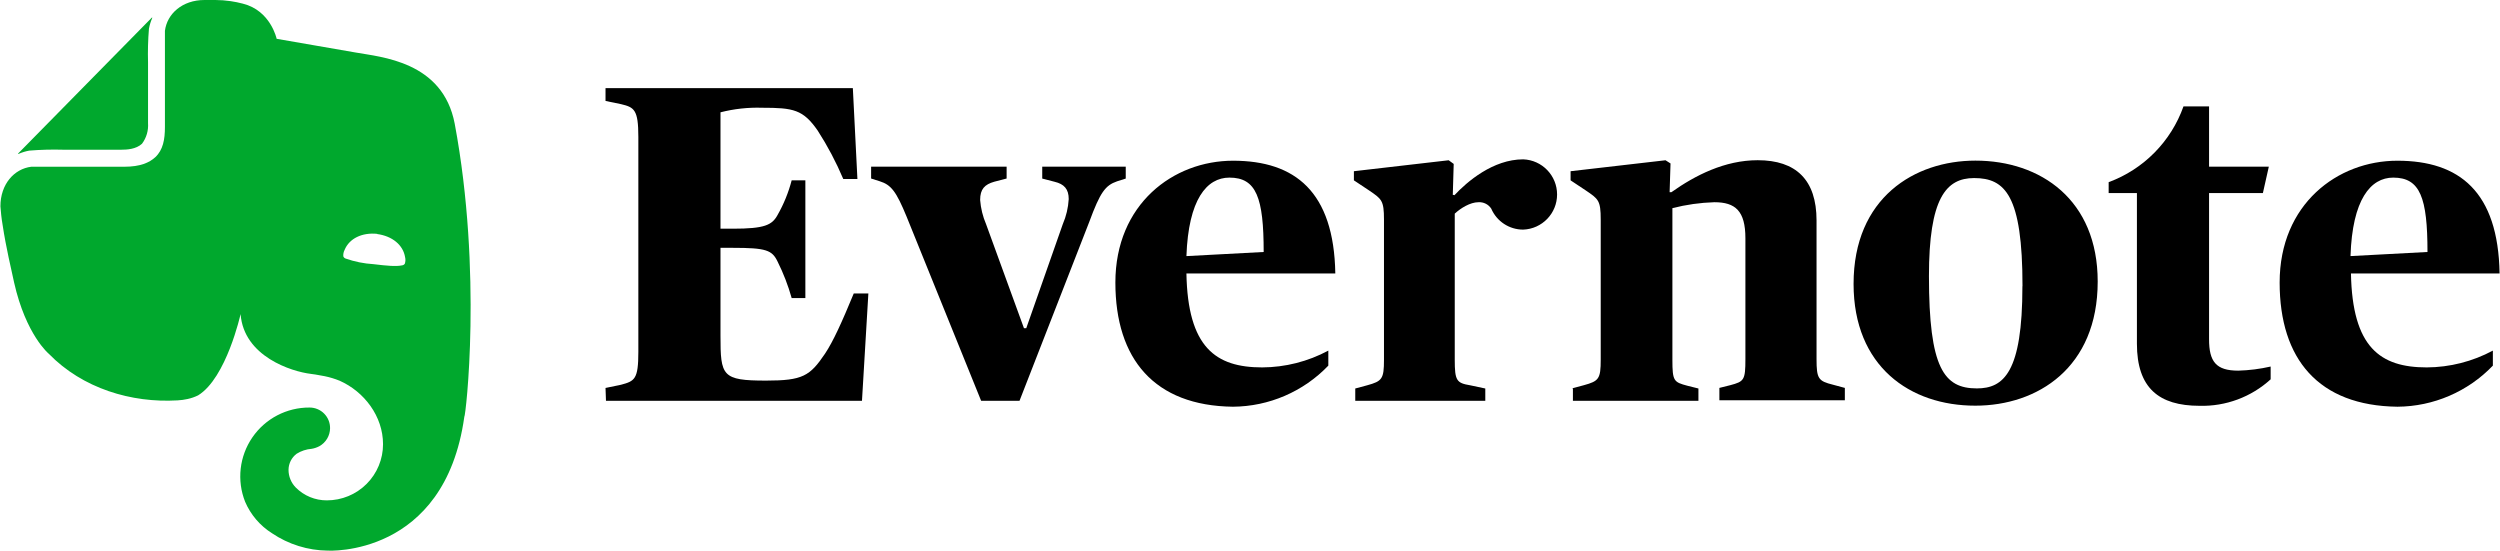
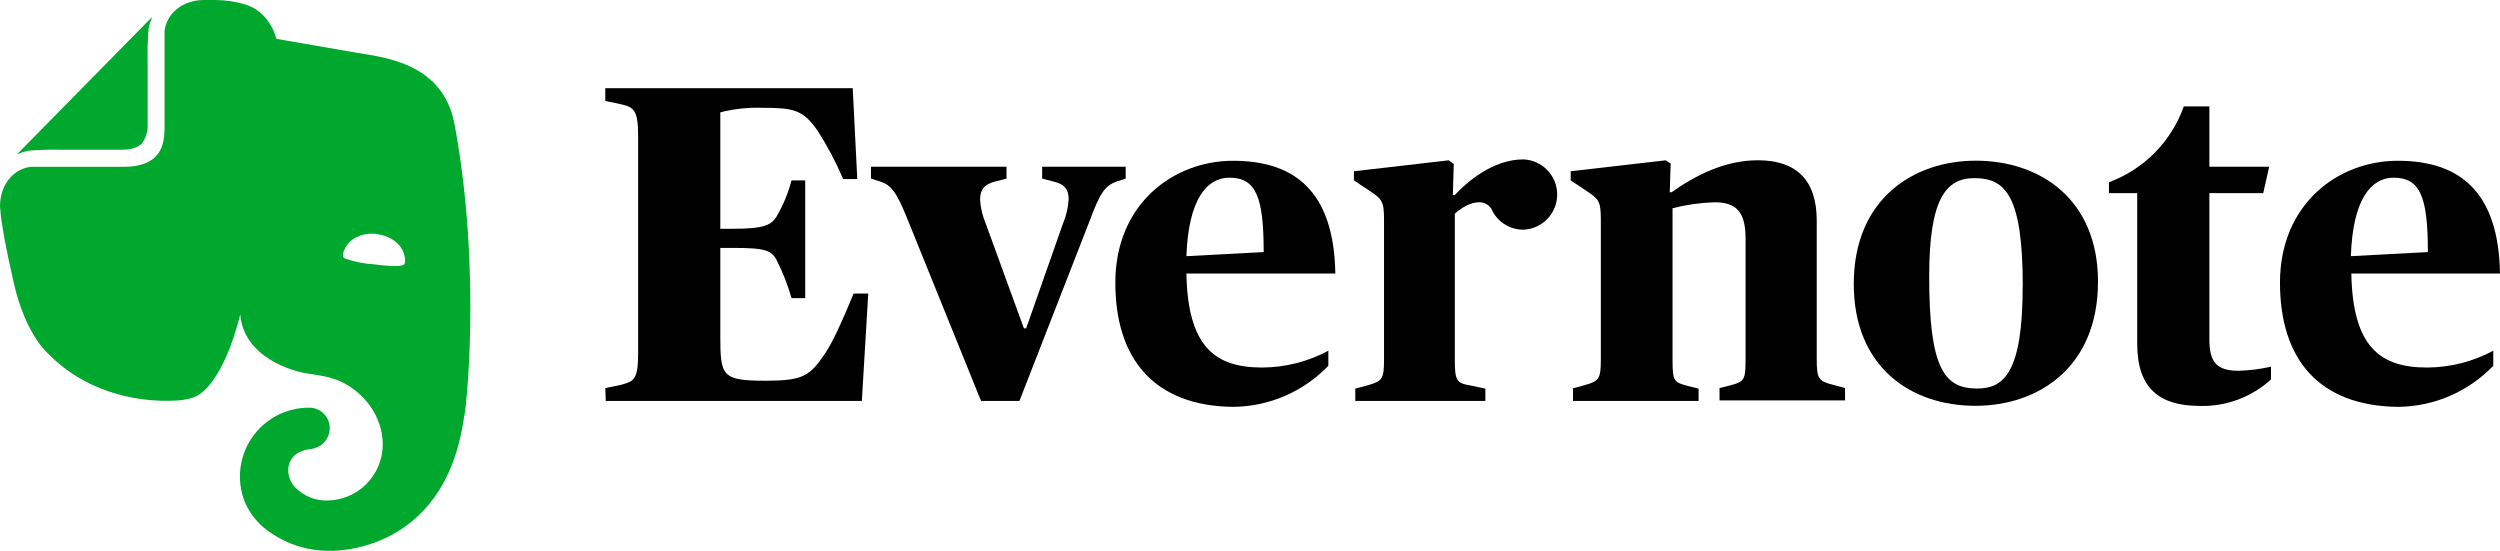
- <svg xmlns="http://www.w3.org/2000/svg" width="5.702in" height="1.256in" viewBox="0 0 547.37 120.612" version="1.1" id="svg24">
-   <defs id="defs28" />
-   <path d="m 132.53,84.97 3.39,-0.7 c 3,-0.8 3.8,-1.2 3.8,-7.19 V 30 c 0,-6 -0.9,-6.5 -3.8,-7.19 l -3.39,-0.7 v -2.8 h 54.17 l 1,19.89 h -3.1 A 69.75,69.75 0 0 0 179,28.6 c -3.2,-4.6 -5.3,-5 -12.19,-5 a 32.54,32.54 0 0 0 -9.1,1 v 25.49 h 2.7 c 7,0 8.6,-0.8 9.8,-3 a 31,31 0 0 0 3.09,-7.59 h 3 v 25.78 h -3 a 45.23,45.23 0 0 0 -3.09,-8 c -1.2,-2.5 -2.5,-3 -9.8,-3 h -2.7 v 19.19 c 0,8.89 0.3,9.89 10,9.89 8,0 9.59,-1 12.89,-5.89 1.8,-2.7 3.7,-6.9 6.3,-13.2 h 3.2 l -1.4,23.52 h -56.07 l -0.1,-2.8 z" id="path6" />
-   <path d="m 198.49,47.49 c -2.3,-5.6 -3.4,-7 -5.9,-7.79 l -1.89,-0.6 v -2.6 h 29.68 v 2.6 l -2.7,0.7 c -2.1,0.6 -3.1,1.6 -3.1,4 a 16.74,16.74 0 0 0 1.3,5.3 l 8.3,22.79 h 0.5 l 8,-22.79 a 16.21,16.21 0 0 0 1.3,-5.5 c 0,-2.19 -1,-3.29 -3.1,-3.79 l -2.7,-0.7 v -2.6 h 18.29 v 2.6 l -1.89,0.6 c -2.6,0.9 -3.7,2.39 -6.1,8.89 L 223.2,87.79 h -8.4 z" id="path8" />
-   <path d="m 244.2,61.88 c 0,-17.19 12.69,-26.68 25.78,-26.68 13.59,0 22.09,6.79 22.39,24.69 h -32.61 c 0.3,16.19 6.39,20.58 16.59,20.58 a 30.94,30.94 0 0 0 14.49,-3.68 v 3.29 a 29.22,29.22 0 0 1 -20.89,9 C 252.76,88.87 244.2,78.67 244.2,61.88 Z m 15.59,-5.79 16.89,-0.9 c 0,-11.9 -1.6,-16.29 -7.5,-16.29 -4.98,0 -8.98,4.79 -9.42,17.19 z" id="path10" />
-   <path d="m 318.43,42.79 c 2.79,-3 8.49,-7.89 15.09,-7.89 a 7.7,7.7 0 0 1 0,15.39 7.6,7.6 0 0 1 -7,-4.6 v 0 a 3.12,3.12 0 0 0 -2.8,-1.4 c -1.8,0 -3.89,1.3 -5.19,2.5 v 0 32 c 0,4.6 0.4,5.1 3.39,5.6 l 3.3,0.7 v 2.7 h -28.48 v -2.7 l 2.6,-0.7 c 3.29,-0.9 3.69,-1.4 3.69,-5.6 v -30.7 c 0,-4.2 -0.5,-4.5 -3.29,-6.4 l -3.3,-2.19 v -2 l 20.76,-2.4 1.1,0.8 -0.2,6.79 h 0.3" id="path12" />
-   <path d="m 344.2,85.07 2.6,-0.7 c 3.3,-0.9 3.7,-1.4 3.7,-5.6 V 48.09 c 0,-4.2 -0.5,-4.5 -3.3,-6.4 l -3.3,-2.19 v -2 l 20.79,-2.4 1.1,0.7 -0.2,6.29 h 0.4 c 5.2,-3.69 11.69,-7 18.89,-7 8.4,0 12.89,4.3 12.89,13.19 v 30.38 c 0,4.3 0.4,4.8 3.6,5.6 l 2.6,0.7 v 2.7 h -27.48 v -2.7 l 2.4,-0.6 c 3,-0.8 3.3,-1.1 3.3,-5.7 V 52.19 c 0,-6 -2.2,-7.9 -6.8,-7.9 a 42.22,42.22 0 0 0 -9.19,1.3 v 33.2 c 0,4.7 0.3,4.9 3.3,5.7 l 2.4,0.6 v 2.7 h -27.49 v -2.7 z" id="path14" />
-   <path d="m 405.88,62.18 c 0,-18.89 13.39,-27 26.68,-27 14.3,0 26.79,8.59 26.79,26.48 0,18.89 -13.19,27.19 -26.79,27.19 -14.29,0.02 -26.68,-8.58 -26.68,-26.67 z m 37,0.5 c 0,-19.89 -3.8,-23.68 -10.6,-23.68 -6.19,0 -9.89,4.49 -9.89,21.48 0,20.19 3.3,24.59 10.49,24.59 5.88,0 9.98,-3.5 9.98,-22.39 z" id="path16" />
-   <path d="m 467.94,75.28 v -33 h -6.19 V 39.9 a 27.5,27.5 0 0 0 16.39,-16.6 h 5.6 v 13.2 h 13.09 l -1.3,5.79 h -11.79 v 32 c 0,4.89 1.5,6.89 6.39,6.89 a 36.12,36.12 0 0 0 7.1,-0.9 v 2.8 a 22.22,22.22 0 0 1 -15.59,5.8 c -8.9,-0.01 -13.7,-3.91 -13.7,-13.6 z" id="path18" />
-   <path d="m 499.2,61.88 c 0,-17.19 12.69,-26.68 25.78,-26.68 13.6,0 22.09,6.79 22.39,24.69 h -32.55 c 0.3,16.19 6.4,20.58 16.59,20.58 a 30.94,30.94 0 0 0 14.49,-3.68 v 3.29 a 29.22,29.22 0 0 1 -20.89,9 C 507.72,88.87 499.2,78.67 499.2,61.88 Z m 15.49,-5.79 16.89,-0.9 c 0,-11.9 -1.6,-16.29 -7.5,-16.29 -4.96,0 -8.96,4.79 -9.36,17.19 z" id="path20" />
-   <path d="m 32.33,26.98 a 6.71,6.71 0 0 1 -1.32,4.5 c -1.3,1.21 -3.33,1.31 -4.5,1.31 h -12.8 a 67,67 0 0 0 -7.4,0.2 10.49,10.49 0 0 0 -2.3,0.7 c -0.15,0.06 -0.2,0 -0.1,-0.1 L 33.13,3.89 c 0.1,-0.1 0.16,-0.06 0.1,0.1 a 10.49,10.49 0 0 0 -0.7,2.3 67,67 0 0 0 -0.2,7.4 z m 27.15,89.81 a 15.24,15.24 0 0 1 -5.89,-6.9 15.08,15.08 0 0 1 14.14,-20.63 4.48,4.48 0 0 1 4.47,4.53 4.56,4.56 0 0 1 -2.33,3.93 5.62,5.62 0 0 1 -1.7,0.58 7.25,7.25 0 0 0 -3.29,1.08 4.45,4.45 0 0 0 -1.78,3.51 5.52,5.52 0 0 0 1.6,3.9 9.52,9.52 0 0 0 6.8,2.8 12.29,12.29 0 0 0 12.3,-12.3 c 0,-6.1 -4.1,-11.5 -9.5,-13.9 a 18.65,18.65 0 0 0 -3.3,-1 c -1.5,-0.3 -2.9,-0.5 -3,-0.5 -4.2,-0.5 -14.7,-3.8 -15.4,-13.1 0,0 -3.1,14 -9.3,17.8 a 10.22,10.22 0 0 1 -2.3,0.8 13.44,13.44 0 0 1 -2.2,0.3 c -10.1,0.6 -20.8,-2.6 -28.2,-10.2 0,0 -5,-4.1 -7.6,-15.6 -0.6,-2.8 -1.8,-7.8 -2.5,-12.5 -0.3,-1.7 -0.4,-3 -0.5,-4.2 0,-4.85 3,-8.2 6.75,-8.67 h 0.59 19.79 c 3.5,0 5.5,-0.9 6.8,-2.1 1.7,-1.6 2.1,-3.9 2.1,-6.6 V 7.34 c 0,-0.14 0,-0.47 0,-0.59 C 36.5,3.01 39.85,0 44.7,0 h 2.4 a 23.83,23.83 0 0 1 3.31,0.25 23.42,23.42 0 0 1 2.69,0.55 c 6.1,1.52 7.4,7.7 7.4,7.7 l 17.3,3 c 5.5,1 19.1,1.9 21.7,15.6 6.1,32.6 2.4,64.2 2.1,64.2 -4.3,30.8 -29.9,29.3 -29.9,29.3 A 22.22,22.22 0 0 1 59.48,116.79 Z M 82.53,51.22 c -3.31,-0.34 -6.12,1 -7.15,3.52 a 2.6,2.6 0 0 0 -0.28,1.4 0.81,0.81 0 0 0 0.51,0.49 22.59,22.59 0 0 0 6.12,1.23 c 2.89,0.35 4.92,0.54 6.23,0.26 a 0.81,0.81 0 0 0 0.61,-0.36 2.5,2.5 0 0 0 0.06,-1.43 c -0.43,-2.68 -2.81,-4.62 -6.1,-5.07 z" style="fill:#00a82d" id="path22" />
+ <svg xmlns="http://www.w3.org/2000/svg" id="svg24" width="547.37" height="120.612" version="1.1" viewBox="0 0 547.37 120.612">
+   <path id="path6" d="m 132.53,84.97 3.39,-0.7 c 3,-0.8 3.8,-1.2 3.8,-7.19 V 30 c 0,-6 -0.9,-6.5 -3.8,-7.19 l -3.39,-0.7 v -2.8 h 54.17 l 1,19.89 h -3.1 A 69.75,69.75 0 0 0 179,28.6 c -3.2,-4.6 -5.3,-5 -12.19,-5 a 32.54,32.54 0 0 0 -9.1,1 v 25.49 h 2.7 c 7,0 8.6,-0.8 9.8,-3 a 31,31 0 0 0 3.09,-7.59 h 3 v 25.78 h -3 a 45.23,45.23 0 0 0 -3.09,-8 c -1.2,-2.5 -2.5,-3 -9.8,-3 h -2.7 v 19.19 c 0,8.89 0.3,9.89 10,9.89 8,0 9.59,-1 12.89,-5.89 1.8,-2.7 3.7,-6.9 6.3,-13.2 h 3.2 l -1.4,23.52 h -56.07 l -0.1,-2.8 z" />
+   <path id="path8" d="m 198.49,47.49 c -2.3,-5.6 -3.4,-7 -5.9,-7.79 l -1.89,-0.6 v -2.6 h 29.68 v 2.6 l -2.7,0.7 c -2.1,0.6 -3.1,1.6 -3.1,4 a 16.74,16.74 0 0 0 1.3,5.3 l 8.3,22.79 h 0.5 l 8,-22.79 a 16.21,16.21 0 0 0 1.3,-5.5 c 0,-2.19 -1,-3.29 -3.1,-3.79 l -2.7,-0.7 v -2.6 h 18.29 v 2.6 l -1.89,0.6 c -2.6,0.9 -3.7,2.39 -6.1,8.89 L 223.2,87.79 h -8.4 z" />
+   <path id="path10" d="m 244.2,61.88 c 0,-17.19 12.69,-26.68 25.78,-26.68 13.59,0 22.09,6.79 22.39,24.69 h -32.61 c 0.3,16.19 6.39,20.58 16.59,20.58 a 30.94,30.94 0 0 0 14.49,-3.68 v 3.29 a 29.22,29.22 0 0 1 -20.89,9 C 252.76,88.87 244.2,78.67 244.2,61.88 Z m 15.59,-5.79 16.89,-0.9 c 0,-11.9 -1.6,-16.29 -7.5,-16.29 -4.98,0 -8.98,4.79 -9.42,17.19 z" />
+   <path id="path12" d="m 318.43,42.79 c 2.79,-3 8.49,-7.89 15.09,-7.89 a 7.7,7.7 0 0 1 0,15.39 7.6,7.6 0 0 1 -7,-4.6 v 0 a 3.12,3.12 0 0 0 -2.8,-1.4 c -1.8,0 -3.89,1.3 -5.19,2.5 v 0 32 c 0,4.6 0.4,5.1 3.39,5.6 l 3.3,0.7 v 2.7 h -28.48 v -2.7 l 2.6,-0.7 c 3.29,-0.9 3.69,-1.4 3.69,-5.6 v -30.7 c 0,-4.2 -0.5,-4.5 -3.29,-6.4 l -3.3,-2.19 v -2 l 20.76,-2.4 1.1,0.8 -0.2,6.79 h 0.3" />
+   <path id="path14" d="m 344.2,85.07 2.6,-0.7 c 3.3,-0.9 3.7,-1.4 3.7,-5.6 V 48.09 c 0,-4.2 -0.5,-4.5 -3.3,-6.4 l -3.3,-2.19 v -2 l 20.79,-2.4 1.1,0.7 -0.2,6.29 h 0.4 c 5.2,-3.69 11.69,-7 18.89,-7 8.4,0 12.89,4.3 12.89,13.19 v 30.38 c 0,4.3 0.4,4.8 3.6,5.6 l 2.6,0.7 v 2.7 h -27.48 v -2.7 l 2.4,-0.6 c 3,-0.8 3.3,-1.1 3.3,-5.7 V 52.19 c 0,-6 -2.2,-7.9 -6.8,-7.9 a 42.22,42.22 0 0 0 -9.19,1.3 v 33.2 c 0,4.7 0.3,4.9 3.3,5.7 l 2.4,0.6 v 2.7 h -27.49 v -2.7 z" />
+   <path id="path16" d="m 405.88,62.18 c 0,-18.89 13.39,-27 26.68,-27 14.3,0 26.79,8.59 26.79,26.48 0,18.89 -13.19,27.19 -26.79,27.19 -14.29,0.02 -26.68,-8.58 -26.68,-26.67 z m 37,0.5 c 0,-19.89 -3.8,-23.68 -10.6,-23.68 -6.19,0 -9.89,4.49 -9.89,21.48 0,20.19 3.3,24.59 10.49,24.59 5.88,0 9.98,-3.5 9.98,-22.39 z" />
+   <path id="path18" d="m 467.94,75.28 v -33 h -6.19 V 39.9 a 27.5,27.5 0 0 0 16.39,-16.6 h 5.6 v 13.2 h 13.09 l -1.3,5.79 h -11.79 v 32 c 0,4.89 1.5,6.89 6.39,6.89 a 36.12,36.12 0 0 0 7.1,-0.9 v 2.8 a 22.22,22.22 0 0 1 -15.59,5.8 c -8.9,-0.01 -13.7,-3.91 -13.7,-13.6 z" />
+   <path id="path20" d="m 499.2,61.88 c 0,-17.19 12.69,-26.68 25.78,-26.68 13.6,0 22.09,6.79 22.39,24.69 h -32.55 c 0.3,16.19 6.4,20.58 16.59,20.58 a 30.94,30.94 0 0 0 14.49,-3.68 v 3.29 a 29.22,29.22 0 0 1 -20.89,9 C 507.72,88.87 499.2,78.67 499.2,61.88 Z m 15.49,-5.79 16.89,-0.9 c 0,-11.9 -1.6,-16.29 -7.5,-16.29 -4.96,0 -8.96,4.79 -9.36,17.19 z" />
+   <path style="fill:#00a82d" id="path22" d="m 32.33,26.98 a 6.71,6.71 0 0 1 -1.32,4.5 c -1.3,1.21 -3.33,1.31 -4.5,1.31 h -12.8 a 67,67 0 0 0 -7.4,0.2 10.49,10.49 0 0 0 -2.3,0.7 c -0.15,0.06 -0.2,0 -0.1,-0.1 L 33.13,3.89 c 0.1,-0.1 0.16,-0.06 0.1,0.1 a 10.49,10.49 0 0 0 -0.7,2.3 67,67 0 0 0 -0.2,7.4 z m 27.15,89.81 a 15.24,15.24 0 0 1 -5.89,-6.9 15.08,15.08 0 0 1 14.14,-20.63 4.48,4.48 0 0 1 4.47,4.53 4.56,4.56 0 0 1 -2.33,3.93 5.62,5.62 0 0 1 -1.7,0.58 7.25,7.25 0 0 0 -3.29,1.08 4.45,4.45 0 0 0 -1.78,3.51 5.52,5.52 0 0 0 1.6,3.9 9.52,9.52 0 0 0 6.8,2.8 12.29,12.29 0 0 0 12.3,-12.3 c 0,-6.1 -4.1,-11.5 -9.5,-13.9 a 18.65,18.65 0 0 0 -3.3,-1 c -1.5,-0.3 -2.9,-0.5 -3,-0.5 -4.2,-0.5 -14.7,-3.8 -15.4,-13.1 0,0 -3.1,14 -9.3,17.8 a 10.22,10.22 0 0 1 -2.3,0.8 13.44,13.44 0 0 1 -2.2,0.3 c -10.1,0.6 -20.8,-2.6 -28.2,-10.2 0,0 -5,-4.1 -7.6,-15.6 -0.6,-2.8 -1.8,-7.8 -2.5,-12.5 -0.3,-1.7 -0.4,-3 -0.5,-4.2 0,-4.85 3,-8.2 6.75,-8.67 h 0.59 19.79 c 3.5,0 5.5,-0.9 6.8,-2.1 1.7,-1.6 2.1,-3.9 2.1,-6.6 V 7.34 c 0,-0.14 0,-0.47 0,-0.59 C 36.5,3.01 39.85,0 44.7,0 h 2.4 a 23.83,23.83 0 0 1 3.31,0.25 23.42,23.42 0 0 1 2.69,0.55 c 6.1,1.52 7.4,7.7 7.4,7.7 l 17.3,3 c 5.5,1 19.1,1.9 21.7,15.6 6.1,32.6 2.4,64.2 2.1,64.2 -4.3,30.8 -29.9,29.3 -29.9,29.3 A 22.22,22.22 0 0 1 59.48,116.79 Z M 82.53,51.22 c -3.31,-0.34 -6.12,1 -7.15,3.52 a 2.6,2.6 0 0 0 -0.28,1.4 0.81,0.81 0 0 0 0.51,0.49 22.59,22.59 0 0 0 6.12,1.23 c 2.89,0.35 4.92,0.54 6.23,0.26 a 0.81,0.81 0 0 0 0.61,-0.36 2.5,2.5 0 0 0 0.06,-1.43 c -0.43,-2.68 -2.81,-4.62 -6.1,-5.07 z" />
</svg>
